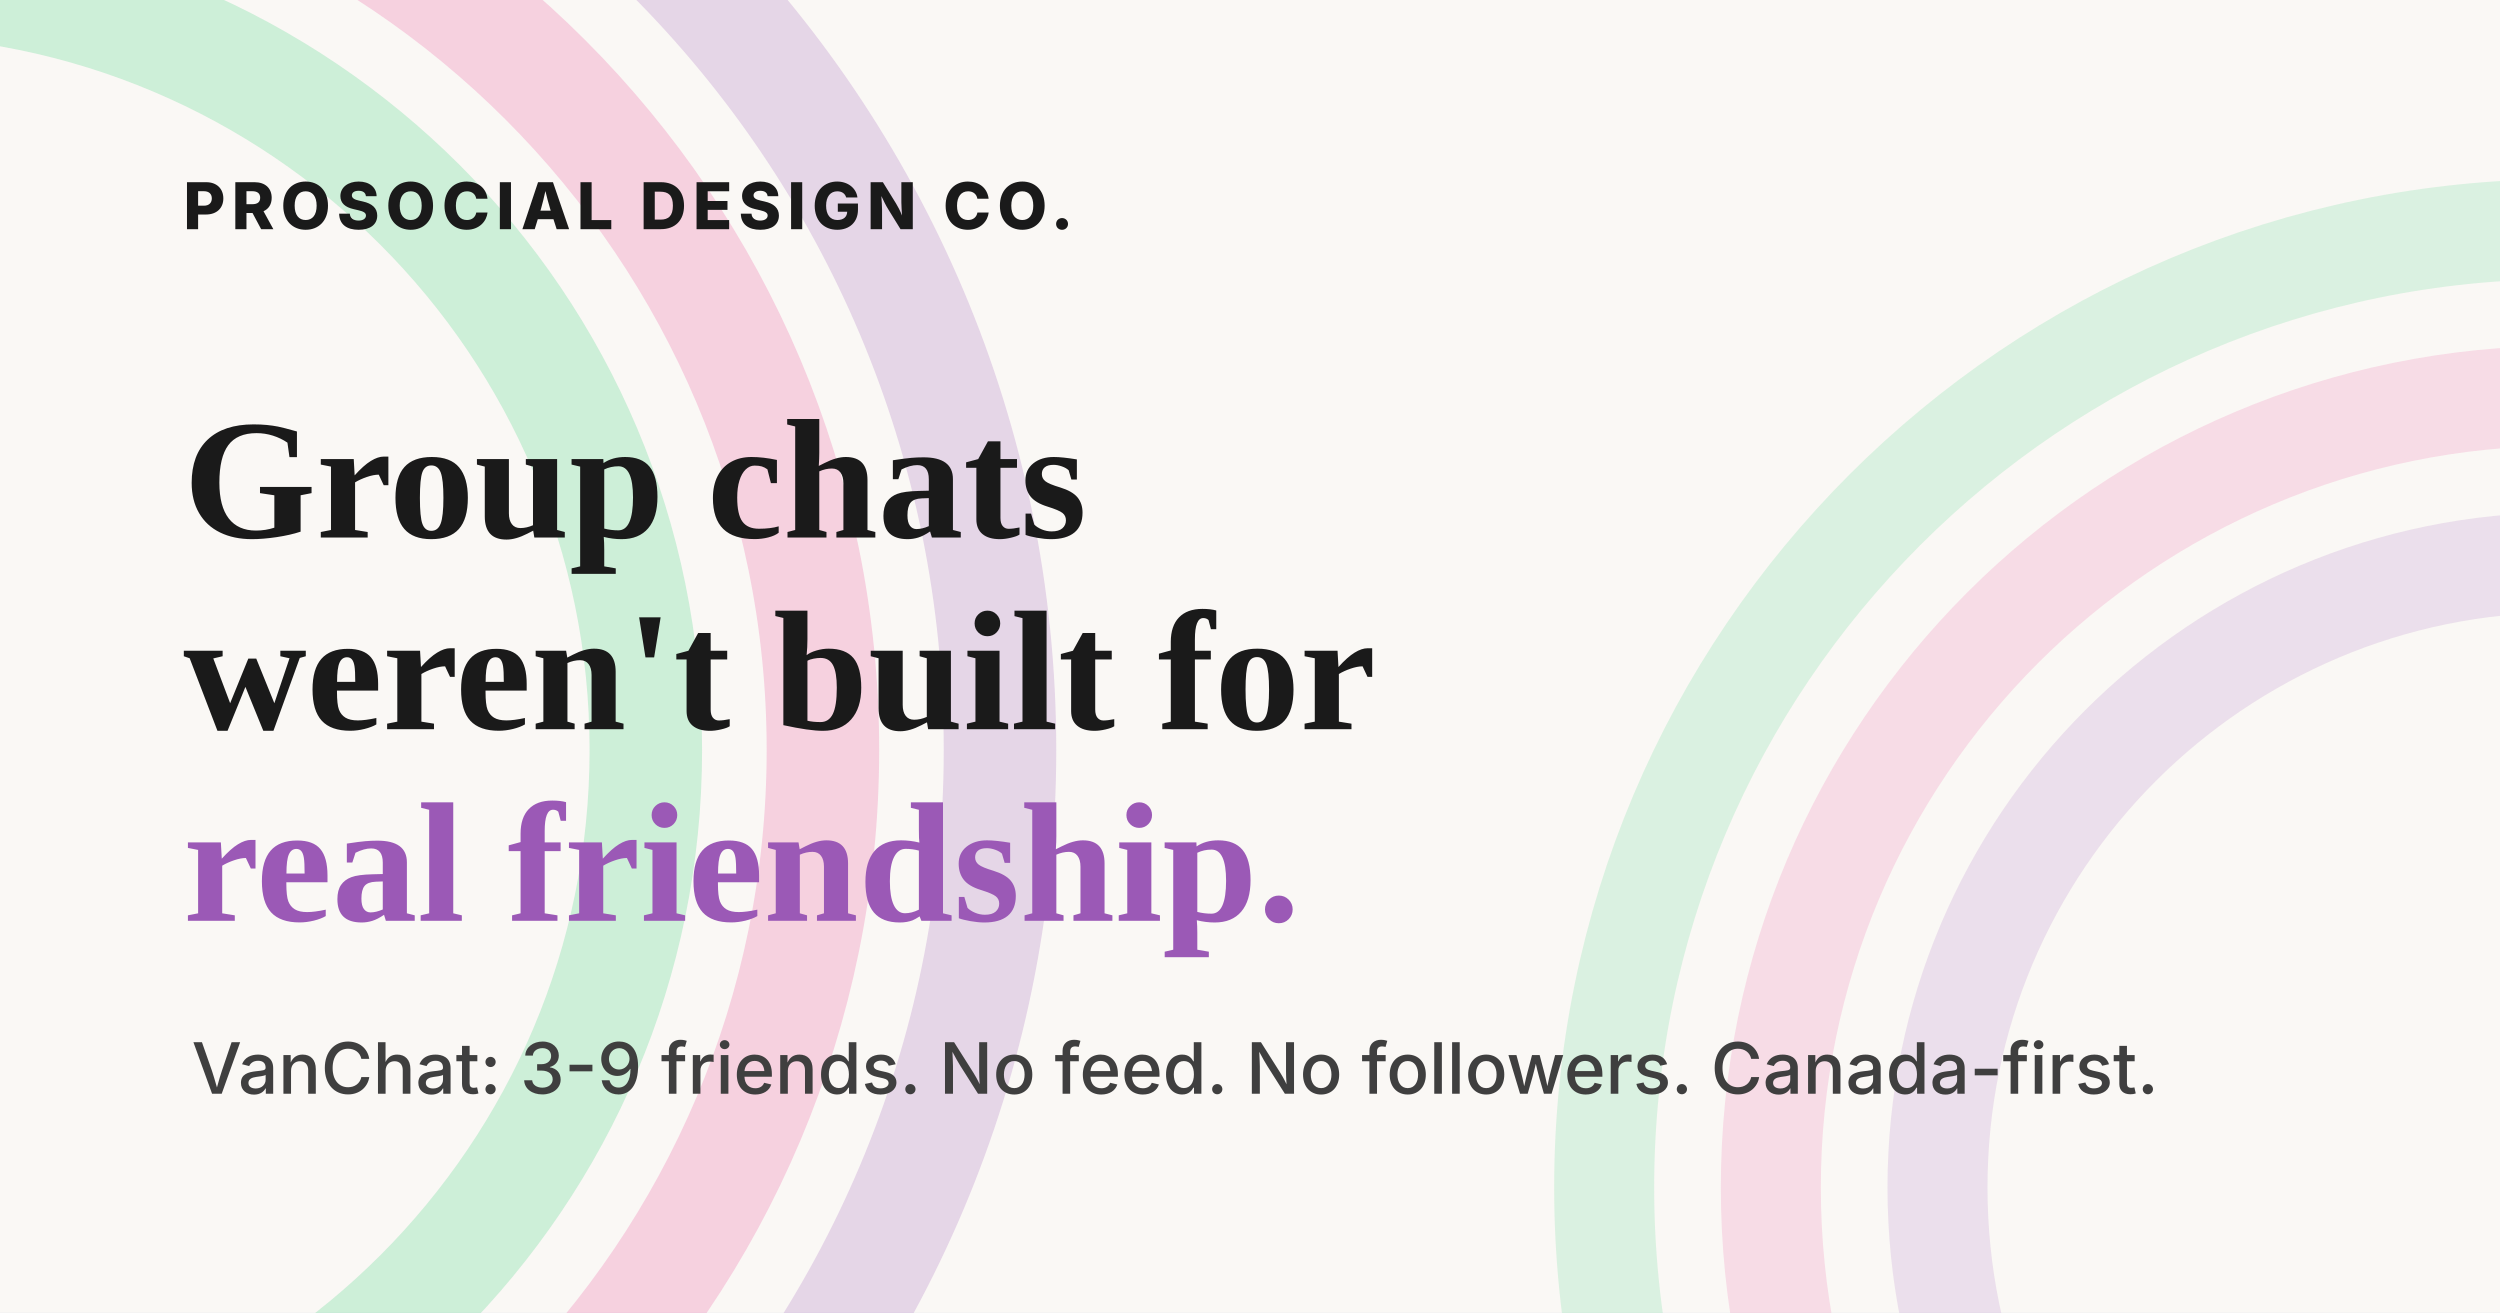
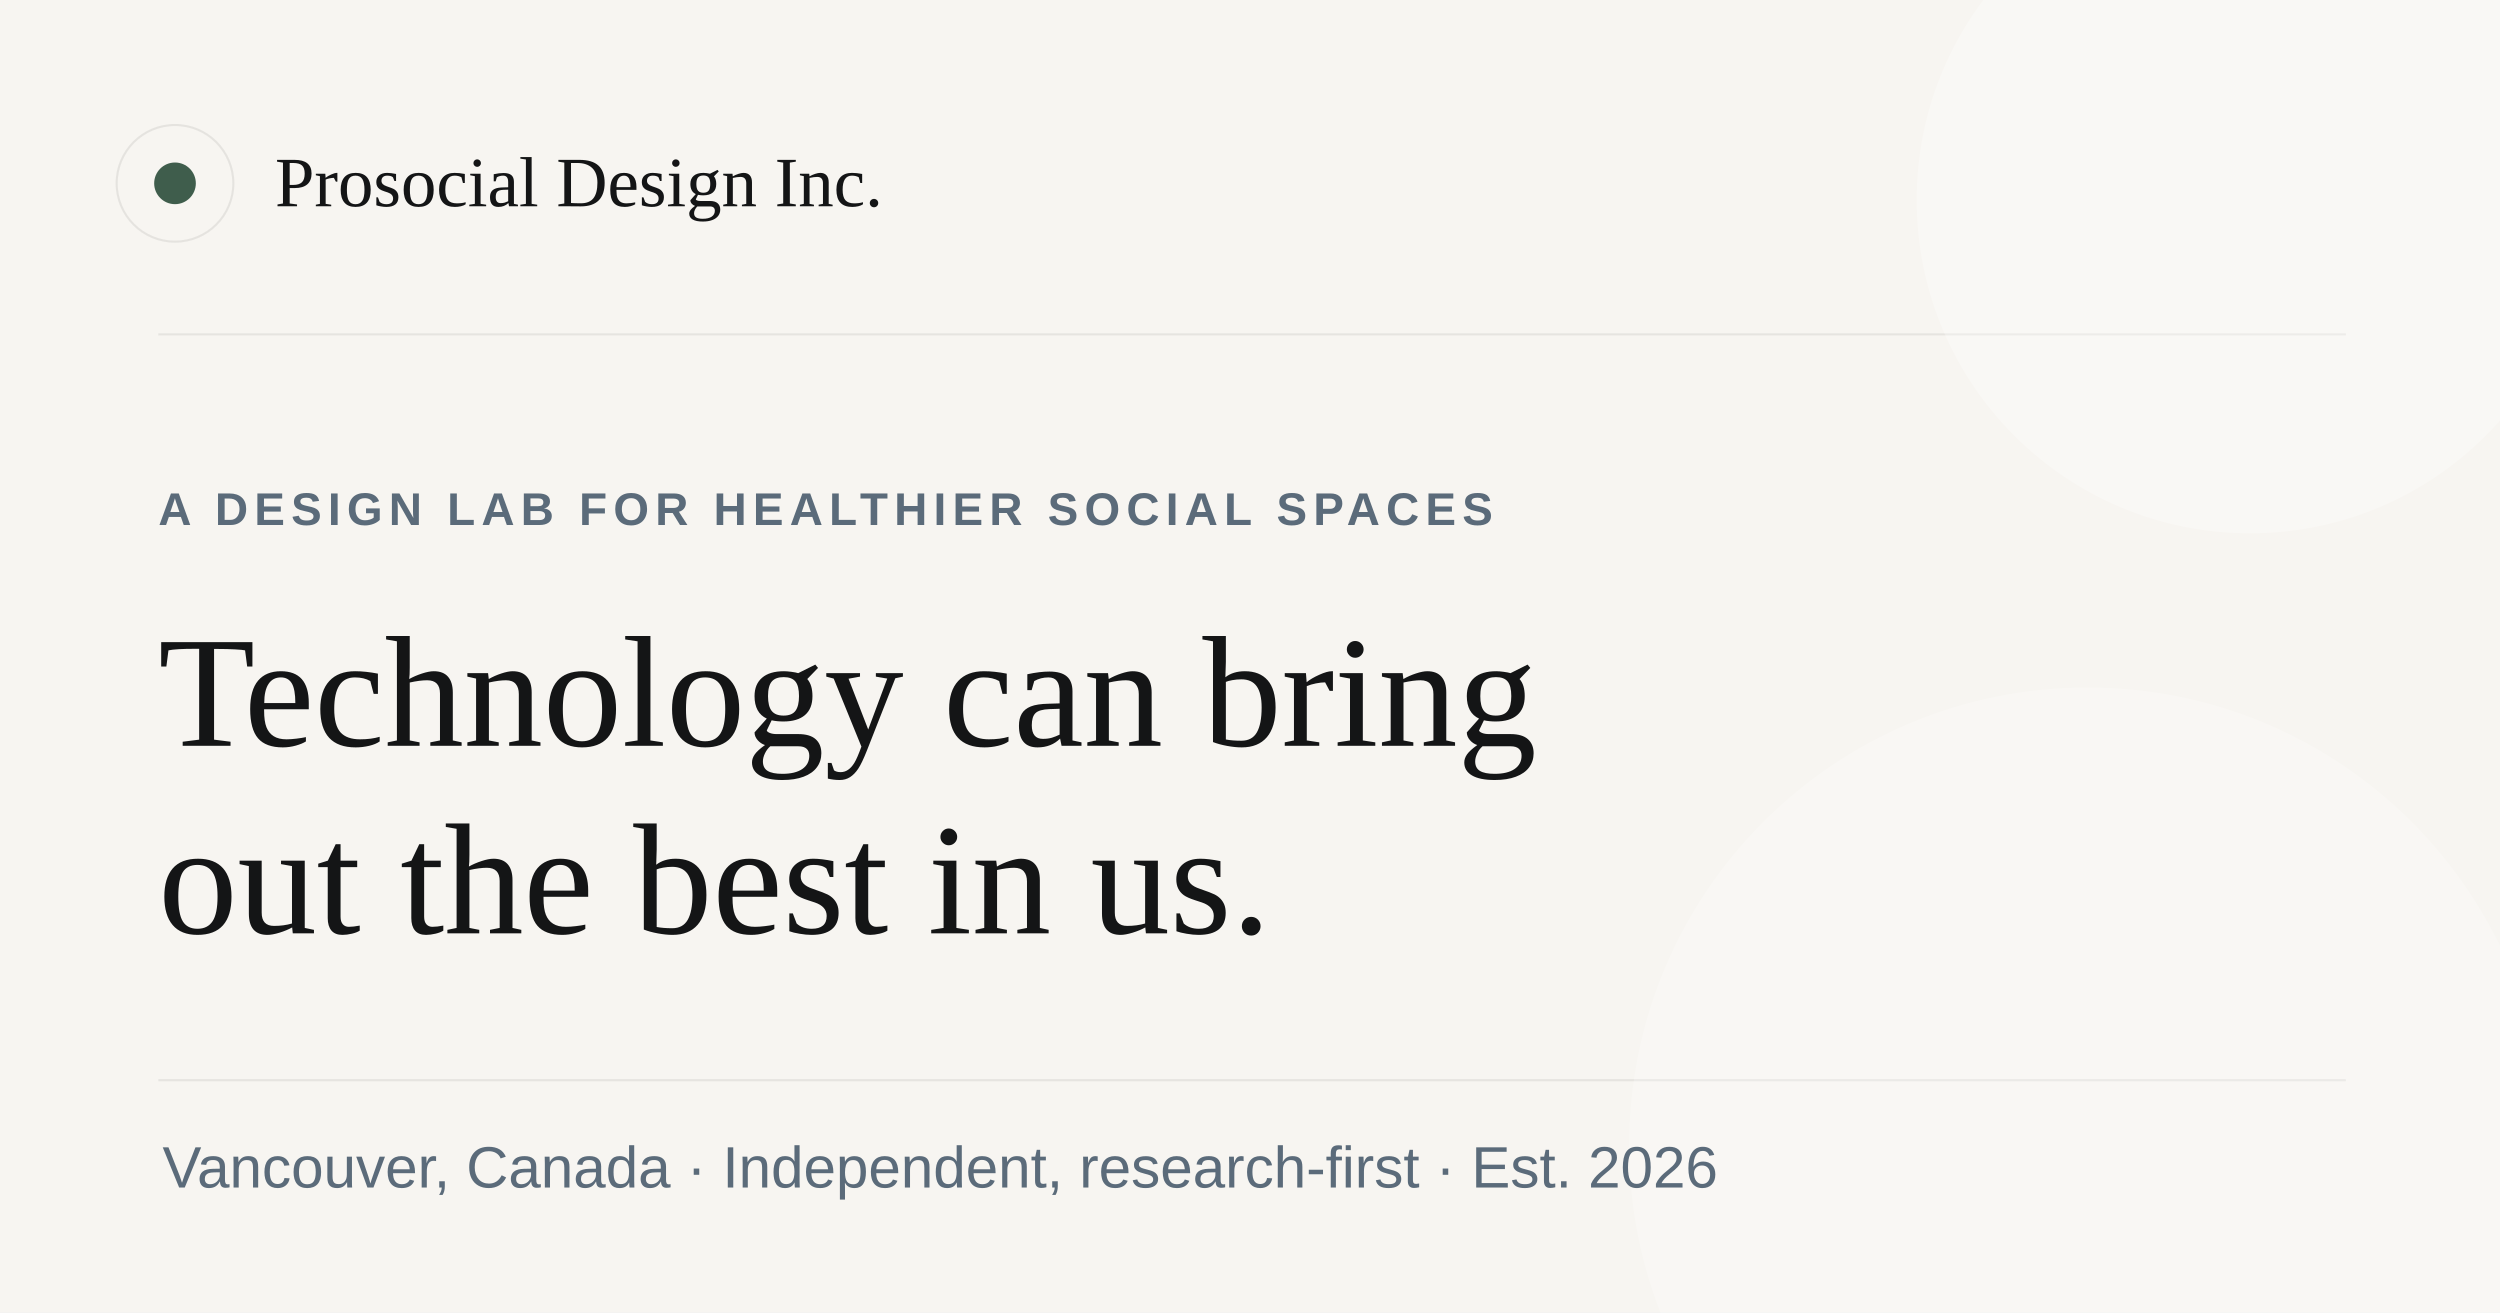
<svg xmlns="http://www.w3.org/2000/svg" width="1200" height="630" viewBox="0 0 1200 630">
-   <rect width="1200" height="630" fill="#faf8f5" />
-   <circle cx="-60" cy="360" r="370" fill="none" stroke="#2ecc71" stroke-width="54" opacity="0.22" />
-   <circle cx="-60" cy="360" r="455" fill="none" stroke="#e84393" stroke-width="54" opacity="0.22" />
-   <circle cx="-60" cy="360" r="540" fill="none" stroke="#9b59b6" stroke-width="54" opacity="0.22" />
-   <circle cx="1230" cy="570" r="300" fill="none" stroke="#9b59b6" stroke-width="48" opacity="0.16" />
-   <circle cx="1230" cy="570" r="380" fill="none" stroke="#e84393" stroke-width="48" opacity="0.16" />
-   <circle cx="1230" cy="570" r="460" fill="none" stroke="#2ecc71" stroke-width="48" opacity="0.16" />
-   <text x="88" y="110" fill="#1a1a1a" font-family="Inter, Arial, sans-serif" font-size="31" font-weight="800" letter-spacing="3">PROSOCIAL DESIGN CO.</text>
-   <text x="88" y="258" fill="#1a1a1a" font-family="Georgia, 'Times New Roman', serif" font-size="82" font-weight="900">Group chats</text>
-   <text x="88" y="350" fill="#1a1a1a" font-family="Georgia, 'Times New Roman', serif" font-size="82" font-weight="900">weren't built for</text>
-   <text x="88" y="442" fill="#9b59b6" font-family="Georgia, 'Times New Roman', serif" font-size="82" font-weight="900">real friendship.</text>
-   <text x="92" y="525" fill="#3f3f3f" font-family="Inter, Arial, sans-serif" font-size="34" font-weight="500">VanChat: 3-9 friends. No feed. No followers. Canada-first.</text>
+   <rect width="1200" height="630" fill="#F7F5F1" />
+   <circle cx="84" cy="88" r="28" fill="none" stroke="#141516" stroke-opacity="0.08" />
+   <circle cx="84" cy="88" r="10" fill="#3F5D4C" />
+   <rect x="76" y="160" width="1050" height="1" fill="#141516" opacity="0.08" />
+   <rect x="76" y="518" width="1050" height="1" fill="#141516" opacity="0.08" />
+   <circle cx="1080" cy="96" r="160" fill="#FFFFFF" opacity="0.28" />
+   <circle cx="1002" cy="550" r="220" fill="#FFFFFF" opacity="0.22" />
+   <text x="132" y="99" fill="#141516" font-family="Georgia, 'Times New Roman', serif" font-size="34">Prosocial Design Inc.</text>
+   <text x="76" y="252" fill="#5B6B7A" font-family="-apple-system, BlinkMacSystemFont, 'Segoe UI', Arial, sans-serif" font-size="22" font-weight="700" letter-spacing="3">A DESIGN LAB FOR HEALTHIER SOCIAL SPACES</text>
+   <text x="76" y="358" fill="#141516" font-family="Georgia, 'Times New Roman', serif" font-size="76">Technology can bring</text>
+   <text x="76" y="448" fill="#141516" font-family="Georgia, 'Times New Roman', serif" font-size="76">out the best in us.</text>
+   <text x="78" y="570" fill="#5B6B7A" font-family="-apple-system, BlinkMacSystemFont, 'Segoe UI', Arial, sans-serif" font-size="28">Vancouver, Canada · Independent, research-first · Est. 2026</text>
</svg>
